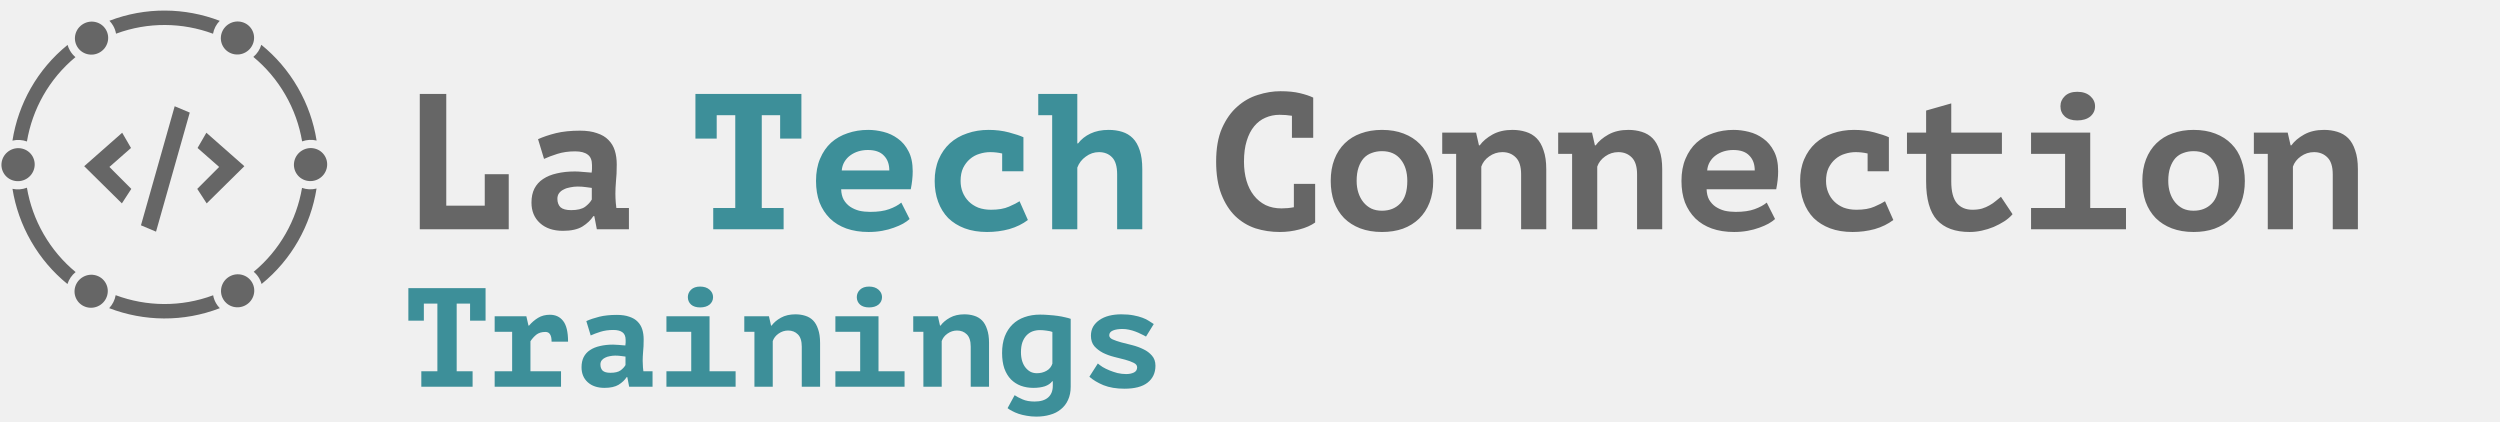
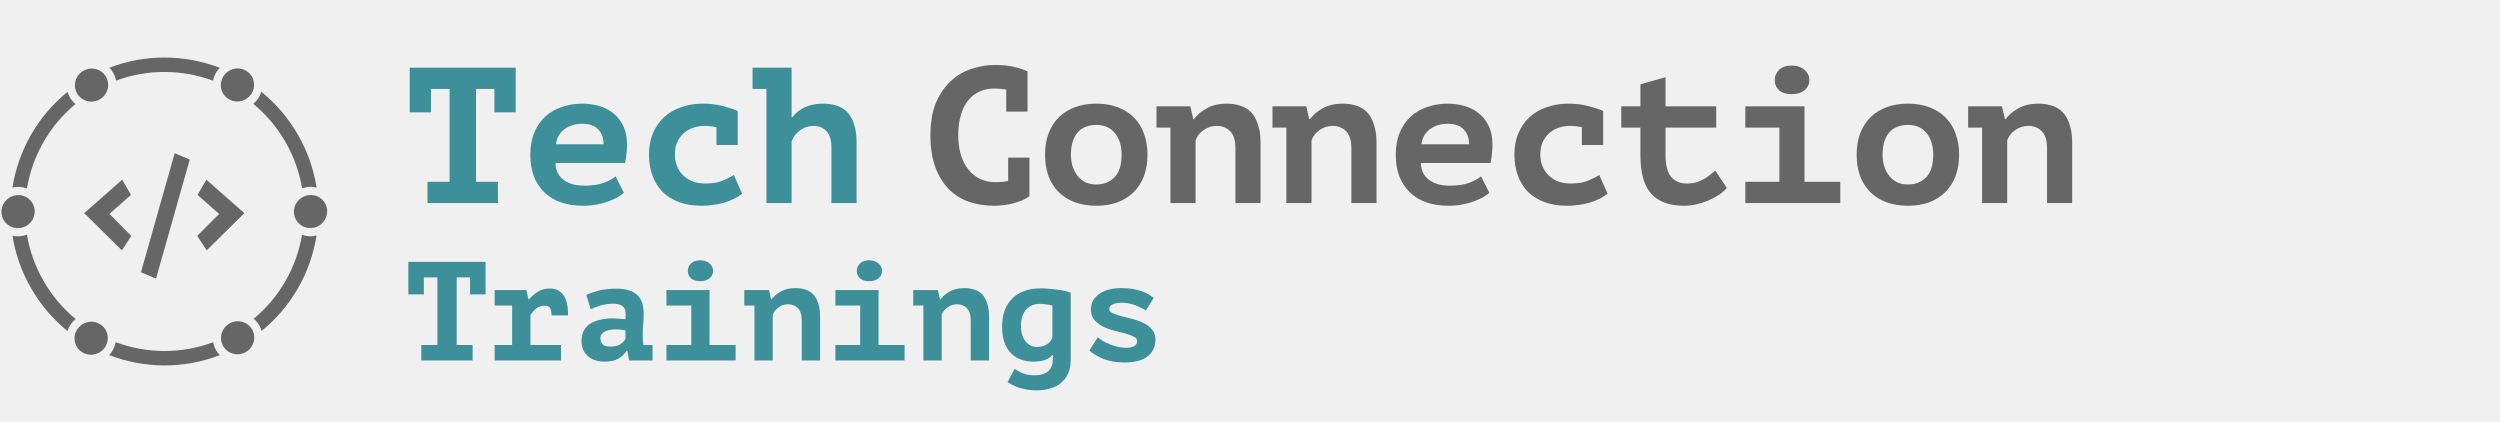
<svg xmlns="http://www.w3.org/2000/svg" width="1810" height="305" viewBox="0 0 1810 305" fill="none">
  <g clip-path="url(#clip0_7233_17993)">
-     <path fill-rule="evenodd" clip-rule="evenodd" d="M62.087 23.359C60.079 25.28 59.613 28.31 60.975 30.669C61.922 32.31 63.593 33.347 65.42 33.565C66.468 32.908 67.531 32.268 68.611 31.645C69.691 31.021 70.779 30.419 71.872 29.84C72.598 28.148 72.535 26.183 71.588 24.542C70.226 22.183 67.369 21.072 64.701 21.85C64.262 22.096 63.824 22.345 63.387 22.597C62.951 22.849 62.518 23.102 62.087 23.359ZM48.93 32.517C49.322 33.921 49.896 35.3 50.661 36.624C51.731 38.478 53.082 40.062 54.627 41.356C35.548 57.141 23.43 79.023 19.497 102.432C16.188 101.209 12.533 100.965 9.013 101.808C13.216 75.167 27.014 50.235 48.93 32.517ZM79.211 15.036C80.23 16.077 81.138 17.263 81.902 18.587C82.972 20.441 83.669 22.403 84.017 24.389C107.14 15.791 132.05 16.203 154.227 24.414C154.873 20.942 156.54 17.673 159.078 15.078C133.93 5.432 105.479 4.929 79.211 15.036ZM173.102 21.602C174.31 22.27 175.508 22.96 176.693 23.674C176.891 23.915 177.071 24.175 177.23 24.451C178.835 27.23 177.902 30.939 174.901 32.672C174.179 33.089 173.417 33.345 172.654 33.455C170.554 32.145 168.411 30.915 166.23 29.767C165.208 27.115 166.23 23.926 168.947 22.358C170.278 21.589 171.744 21.368 173.102 21.602ZM183.417 41.201C186.223 38.863 188.195 35.783 189.188 32.422C199.543 40.789 208.563 51.167 215.618 63.387C222.673 75.607 227.15 88.607 229.22 101.759C225.812 100.938 222.159 101.106 218.731 102.367C216.788 90.796 212.781 79.37 206.57 68.611C200.358 57.852 192.466 48.669 183.417 41.201ZM220.04 122.969C220.136 120.505 220.143 118.034 220.058 115.561C220.534 114.955 221.137 114.423 221.86 114.006C224.861 112.273 228.539 113.321 230.144 116.099C230.303 116.376 230.438 116.662 230.548 116.954C230.573 118.337 230.573 119.719 230.547 121.099C230.071 122.393 229.146 123.551 227.814 124.32C225.098 125.889 221.825 125.179 220.04 122.969ZM218.674 136.04C214.703 159.312 202.638 181.057 183.685 196.777C185.238 198.075 186.595 199.663 187.669 201.524C188.43 202.842 189.001 204.213 189.394 205.609C211.219 187.919 224.971 163.066 229.185 136.506C225.668 137.407 222.003 137.216 218.674 136.04ZM176.249 214.784C175.778 215.065 175.304 215.343 174.828 215.618C174.431 215.847 174.034 216.073 173.636 216.296C170.966 217.079 168.105 215.967 166.742 213.607C165.796 211.968 165.732 210.006 166.455 208.316C167.51 207.755 168.56 207.173 169.604 206.57C170.72 205.926 171.82 205.263 172.902 204.583C174.732 204.798 176.407 205.836 177.355 207.479C178.716 209.836 178.252 212.862 176.249 214.784ZM154.317 213.781C154.666 215.76 155.361 217.714 156.428 219.561C157.196 220.892 158.109 222.084 159.135 223.129C132.797 233.301 104.256 232.797 79.042 223.101C81.532 220.474 83.148 217.187 83.743 213.71C106.019 222.023 131.075 222.457 154.317 213.781ZM65.75 204.878C67.638 206.051 69.561 207.158 71.515 208.199C72.819 210.925 71.838 214.373 68.977 216.025C67.886 216.655 66.705 216.917 65.566 216.863C63.955 215.982 62.364 215.061 60.794 214.099C60.759 214.044 60.726 213.988 60.693 213.932C59.089 211.153 60.022 207.443 63.023 205.711C63.897 205.206 64.829 204.937 65.75 204.878ZM54.755 196.979C45.723 189.517 37.846 180.346 31.645 169.604C25.443 158.862 21.439 147.455 19.492 135.902C16.088 137.224 12.446 137.455 9.033 136.7C11.119 149.768 15.585 162.684 22.597 174.828C29.608 186.972 38.56 197.297 48.835 205.638C49.887 202.305 51.908 199.266 54.755 196.979ZM7.686 122.113C7.716 122.17 7.748 122.227 7.78 122.283C9.384 125.062 13.063 126.109 16.064 124.377C16.939 123.872 17.637 123.199 18.149 122.431C18.078 120.21 18.08 117.991 18.155 115.778C16.447 113.286 12.97 112.411 10.109 114.063C9.018 114.693 8.2 115.584 7.678 116.598C7.635 118.433 7.638 120.272 7.686 122.113Z" fill="#666666" />
-     <path d="M76.745 21.564C80.034 27.261 78.015 34.583 72.236 37.92C66.457 41.256 59.106 39.343 55.818 33.647C52.529 27.95 54.547 20.628 60.326 17.291C66.105 13.955 73.456 15.868 76.745 21.564Z" fill="#666666" />
-     <path d="M76.464 204.827C79.752 210.523 77.734 217.845 71.955 221.182C66.176 224.518 58.825 222.605 55.536 216.909C52.248 211.213 54.266 203.89 60.045 200.554C65.824 197.217 73.175 199.13 76.464 204.827Z" fill="#666666" />
-     <path d="M235.301 113.122C238.589 118.818 236.571 126.141 230.792 129.477C225.013 132.814 217.662 130.901 214.374 125.204C211.085 119.508 213.103 112.185 218.882 108.849C224.661 105.513 232.012 107.426 235.301 113.122Z" fill="#666666" />
-     <path d="M23.55 113.178C26.839 118.874 24.821 126.197 19.042 129.533C13.263 132.87 5.912 130.957 2.623 125.26C-0.665 119.564 1.353 112.242 7.132 108.905C12.911 105.569 20.262 107.482 23.55 113.178Z" fill="#666666" />
-     <path d="M182.512 204.501C185.801 210.198 183.783 217.52 178.004 220.857C172.225 224.193 164.874 222.28 161.585 216.584C158.296 210.887 160.315 203.565 166.094 200.228C171.873 196.892 179.224 198.805 182.512 204.501Z" fill="#666666" />
-     <path d="M182.388 21.474C185.676 27.17 183.658 34.492 177.879 37.829C172.1 41.165 164.749 39.252 161.46 33.556C158.172 27.86 160.19 20.537 165.969 17.201C171.748 13.864 179.099 15.777 182.388 21.474Z" fill="#666666" />
-     <path d="M88.242 147.256L60.956 120.329L88.462 96.096L94.843 107.136L79.22 120.868L95.063 136.755L88.242 147.256Z" fill="#666666" />
-     <path d="M149.634 147.256L142.813 136.755L158.656 120.868L143.033 107.136L149.414 96.096L176.92 120.329L149.634 147.256Z" fill="#666666" />
-     <path d="M137.383 81.517L126.471 76.923L102.052 163.126L112.965 167.72L137.383 81.517Z" fill="#666666" />
+     <path fill-rule="evenodd" clip-rule="evenodd" d="M62.087 57.359C60.079 59.281 59.613 62.31 60.975 64.669C61.922 66.31 63.593 67.347 65.42 67.564C66.468 66.908 67.531 66.268 68.611 65.645C69.691 65.021 70.779 64.419 71.872 63.84C72.598 62.148 72.535 60.183 71.588 58.542C70.226 56.183 67.369 55.072 64.701 55.85C64.262 56.096 63.824 56.345 63.387 56.597C62.951 56.849 62.518 57.102 62.087 57.359ZM48.93 66.517C49.322 67.921 49.896 69.3 50.661 70.624C51.731 72.478 53.082 74.062 54.627 75.356C35.548 91.141 23.43 113.023 19.497 136.432C16.188 135.209 12.533 134.965 9.013 135.808C13.216 109.167 27.014 84.235 48.93 66.517ZM79.211 49.035C80.23 50.077 81.138 51.263 81.902 52.587C82.972 54.441 83.669 56.403 84.017 58.389C107.14 49.791 132.05 50.203 154.227 58.414C154.873 54.943 156.54 51.673 159.078 49.078C133.93 39.432 105.479 38.929 79.211 49.035ZM173.102 55.602C174.31 56.27 175.508 56.961 176.693 57.674C176.891 57.915 177.071 58.175 177.23 58.451C178.835 61.23 177.902 64.939 174.901 66.672C174.179 67.089 173.417 67.345 172.654 67.455C170.554 66.145 168.411 64.915 166.23 63.767C165.208 61.115 166.23 57.926 168.947 56.358C170.278 55.589 171.744 55.368 173.102 55.602ZM183.417 75.201C186.223 72.863 188.195 69.783 189.188 66.422C199.543 74.789 208.563 85.168 215.618 97.387C222.673 109.607 227.15 122.607 229.22 135.759C225.812 134.938 222.159 135.106 218.731 136.367C216.788 124.796 212.781 113.37 206.57 102.611C200.358 91.852 192.466 82.669 183.417 75.201ZM220.04 156.969C220.136 154.505 220.143 152.034 220.058 149.561C220.534 148.955 221.137 148.423 221.86 148.006C224.861 146.273 228.539 147.321 230.144 150.099C230.303 150.376 230.438 150.662 230.548 150.954C230.573 152.337 230.573 153.719 230.547 155.099C230.071 156.393 229.146 157.551 227.814 158.32C225.098 159.889 221.825 159.179 220.04 156.969ZM218.674 170.04C214.703 193.312 202.638 215.057 183.685 230.777C185.238 232.075 186.595 233.663 187.669 235.524C188.43 236.842 189.001 238.213 189.394 239.609C211.219 221.919 224.971 197.066 229.185 170.506C225.668 171.407 222.003 171.216 218.674 170.04ZM176.249 248.784C175.778 249.065 175.304 249.343 174.828 249.618C174.431 249.847 174.034 250.073 173.636 250.296C170.966 251.079 168.105 249.967 166.742 247.607C165.796 245.968 165.732 244.006 166.455 242.316C167.51 241.755 168.56 241.173 169.604 240.57C170.72 239.926 171.82 239.263 172.902 238.583C174.732 238.798 176.407 239.836 177.355 241.479C178.716 243.836 178.252 246.862 176.249 248.784ZM154.317 247.781C154.666 249.76 155.361 251.714 156.428 253.561C157.196 254.892 158.109 256.084 159.135 257.129C132.797 267.301 104.256 266.797 79.042 257.101C81.532 254.474 83.148 251.187 83.743 247.71C106.019 256.023 131.075 256.457 154.317 247.781ZM65.75 238.878C67.638 240.051 69.561 241.158 71.515 242.199C72.819 244.925 71.838 248.373 68.977 250.025C67.886 250.655 66.705 250.917 65.566 250.863C63.955 249.982 62.364 249.061 60.794 248.099C60.759 248.044 60.726 247.988 60.693 247.932C59.089 245.153 60.022 241.443 63.023 239.711C63.897 239.206 64.829 238.937 65.75 238.878ZM54.755 230.979C45.723 223.517 37.846 214.346 31.645 203.604C25.443 192.862 21.439 181.455 19.492 169.902C16.088 171.224 12.446 171.455 9.033 170.7C11.119 183.768 15.585 196.684 22.597 208.828C29.608 220.972 38.56 231.297 48.835 239.638C49.887 236.305 51.908 233.266 54.755 230.979ZM7.686 156.113C7.716 156.17 7.748 156.227 7.78 156.283C9.384 159.062 13.063 160.109 16.064 158.377C16.939 157.872 17.637 157.199 18.149 156.431C18.078 154.21 18.08 151.991 18.155 149.778C16.447 147.286 12.97 146.411 10.109 148.063C9.018 148.693 8.2 149.584 7.678 150.598C7.635 152.433 7.638 154.272 7.686 156.113Z" fill="#666666" />
+     <path d="M76.745 55.564C80.034 61.261 78.015 68.583 72.236 71.92C66.457 75.256 59.106 73.343 55.818 67.647C52.529 61.95 54.547 54.628 60.326 51.291C66.105 47.955 73.456 49.868 76.745 55.564Z" fill="#666666" />
+     <path d="M76.464 238.827C79.752 244.523 77.734 251.845 71.955 255.182C66.176 258.518 58.825 256.605 55.536 250.909C52.248 245.213 54.266 237.89 60.045 234.554C65.824 231.217 73.175 233.13 76.464 238.827Z" fill="#666666" />
+     <path d="M235.301 147.122C238.589 152.818 236.571 160.141 230.792 163.477C225.013 166.814 217.662 164.901 214.374 159.204C211.085 153.508 213.103 146.185 218.882 142.849C224.661 139.513 232.012 141.426 235.301 147.122Z" fill="#666666" />
+     <path d="M23.55 147.178C26.839 152.874 24.821 160.197 19.042 163.533C13.263 166.87 5.912 164.957 2.623 159.26C-0.665 153.564 1.353 146.242 7.132 142.905C12.911 139.569 20.262 141.482 23.55 147.178Z" fill="#666666" />
+     <path d="M182.512 238.501C185.801 244.198 183.783 251.52 178.004 254.857C172.225 258.193 164.874 256.28 161.585 250.584C158.296 244.887 160.315 237.565 166.094 234.228C171.873 230.892 179.224 232.805 182.512 238.501Z" fill="#666666" />
+     <path d="M182.388 55.474C185.676 61.17 183.658 68.492 177.879 71.829C172.1 75.165 164.749 73.252 161.46 67.556C158.172 61.859 160.19 54.537 165.969 51.2C171.748 47.864 179.099 49.777 182.388 55.474Z" fill="#666666" />
+     <path d="M88.242 181.256L60.956 154.329L88.462 130.096L94.843 141.136L79.22 154.868L95.063 170.755L88.242 181.256Z" fill="#666666" />
+     <path d="M149.634 181.256L142.813 170.755L158.656 154.868L143.033 141.136L149.414 130.096L176.92 154.329L149.634 181.256Z" fill="#666666" />
+     <path d="M137.383 115.517L126.471 110.923L102.052 197.126L112.965 201.72L137.383 115.517Z" fill="#666666" />
  </g>
-   <path d="M350.96 126.1H368.32V166H303.92V68H323.1V148.92H350.96V126.1ZM389.545 100.76C393.279 99.08 397.572 97.633 402.425 96.42C407.372 95.207 413.205 94.6 419.925 94.6C424.779 94.6 428.885 95.207 432.245 96.42C435.699 97.54 438.452 99.173 440.505 101.32C442.652 103.467 444.192 106.033 445.125 109.02C446.059 112.007 446.525 115.367 446.525 119.1C446.525 123.86 446.339 127.92 445.965 131.28C445.685 134.64 445.545 137.627 445.545 140.24C445.545 142.2 445.639 144.393 445.825 146.82C446.012 148.127 446.152 149.387 446.245 150.6H455.345V166H432.105L430.285 156.48H429.585C427.719 159.373 425.059 161.893 421.605 164.04C418.152 166.093 413.485 167.12 407.605 167.12C400.605 167.12 395.052 165.253 390.945 161.52C386.839 157.787 384.785 152.84 384.785 146.68C384.785 142.76 385.485 139.4 386.885 136.6C388.379 133.707 390.479 131.373 393.185 129.6C395.985 127.733 399.299 126.38 403.125 125.54C407.045 124.607 411.385 124.14 416.145 124.14C417.825 124.14 419.599 124.233 421.465 124.42C423.332 124.607 425.619 124.793 428.325 124.98C428.512 124.047 428.605 123.113 428.605 122.18V119.52C428.605 115.973 427.579 113.453 425.525 111.96C423.472 110.373 420.439 109.58 416.425 109.58C411.665 109.58 407.372 110.187 403.545 111.4C399.719 112.613 396.499 113.827 393.885 115.04L389.545 100.76ZM413.485 152.14C417.965 152.14 421.325 151.347 423.565 149.76C425.805 148.08 427.439 146.307 428.465 144.44V136.04C427.532 135.853 426.132 135.667 424.265 135.48C422.399 135.2 420.392 135.06 418.245 135.06C416.472 135.06 414.699 135.247 412.925 135.62C411.152 135.9 409.565 136.413 408.165 137.16C406.765 137.813 405.645 138.7 404.805 139.82C403.965 140.94 403.545 142.293 403.545 143.88C403.545 146.493 404.292 148.547 405.785 150.04C407.372 151.44 409.939 152.14 413.485 152.14ZM936.762 133.1H952.162V161.1C949.175 163.247 945.348 164.927 940.682 166.14C936.108 167.353 931.395 167.96 926.542 167.96C920.382 167.96 914.502 167.073 908.902 165.3C903.395 163.433 898.542 160.493 894.342 156.48C890.142 152.373 886.782 147.1 884.262 140.66C881.742 134.127 880.482 126.24 880.482 117C880.482 107.387 881.882 99.36 884.682 92.92C887.575 86.387 891.262 81.16 895.742 77.24C900.222 73.227 905.215 70.38 910.722 68.7C916.228 66.927 921.642 66.04 926.962 66.04C932.562 66.04 937.275 66.507 941.102 67.44C945.022 68.373 948.242 69.447 950.762 70.66V99.78H935.362V83.82C932.468 83.353 929.482 83.12 926.402 83.12C922.762 83.12 919.355 83.82 916.182 85.22C913.102 86.527 910.395 88.58 908.062 91.38C905.728 94.18 903.908 97.727 902.602 102.02C901.295 106.22 900.642 111.213 900.642 117C900.642 122.04 901.248 126.66 902.462 130.86C903.675 134.967 905.448 138.513 907.782 141.5C910.115 144.487 912.962 146.82 916.322 148.5C919.682 150.087 923.508 150.88 927.802 150.88C930.882 150.88 933.868 150.6 936.762 150.04V133.1ZM963.447 131C963.447 125.12 964.334 119.893 966.107 115.32C967.88 110.747 970.4 106.873 973.667 103.7C976.934 100.527 980.807 98.147 985.287 96.56C989.86 94.88 994.947 94.04 1000.55 94.04C1006.43 94.04 1011.65 94.927 1016.23 96.7C1020.89 98.473 1024.81 100.993 1027.99 104.26C1031.16 107.433 1033.54 111.307 1035.13 115.88C1036.81 120.453 1037.65 125.493 1037.65 131C1037.65 136.88 1036.76 142.107 1034.99 146.68C1033.21 151.253 1030.69 155.127 1027.43 158.3C1024.16 161.473 1020.24 163.9 1015.67 165.58C1011.19 167.167 1006.15 167.96 1000.55 167.96C994.667 167.96 989.394 167.073 984.727 165.3C980.154 163.527 976.28 161.053 973.107 157.88C969.934 154.613 967.507 150.693 965.827 146.12C964.24 141.547 963.447 136.507 963.447 131ZM982.207 131C982.207 134.08 982.627 136.927 983.467 139.54C984.307 142.153 985.52 144.44 987.107 146.4C988.694 148.36 990.607 149.9 992.847 151.02C995.087 152.047 997.654 152.56 1000.55 152.56C1005.96 152.56 1010.35 150.833 1013.71 147.38C1017.16 143.927 1018.89 138.467 1018.89 131C1018.89 124.56 1017.3 119.38 1014.13 115.46C1010.95 111.447 1006.43 109.44 1000.55 109.44C997.934 109.44 995.507 109.86 993.267 110.7C991.027 111.447 989.067 112.707 987.387 114.48C985.8 116.253 984.54 118.493 983.607 121.2C982.674 123.907 982.207 127.173 982.207 131ZM1044.17 96H1068.67L1070.77 105.24H1071.33C1073.48 102.253 1076.56 99.64 1080.57 97.4C1084.59 95.16 1089.39 94.04 1094.99 94.04C1098.45 94.04 1101.67 94.507 1104.65 95.44C1107.73 96.373 1110.35 97.913 1112.49 100.06C1114.64 102.207 1116.32 105.147 1117.53 108.88C1118.84 112.52 1119.49 117.047 1119.49 122.46V166H1101.29V126.24C1101.29 120.547 1099.99 116.44 1097.37 113.92C1094.85 111.4 1091.63 110.14 1087.71 110.14C1084.26 110.14 1081.09 111.167 1078.19 113.22C1075.39 115.18 1073.48 117.653 1072.45 120.64V166H1054.25V111.4H1044.17V96ZM1128.12 96H1152.62L1154.72 105.24H1155.28C1157.42 102.253 1160.5 99.64 1164.52 97.4C1168.53 95.16 1173.34 94.04 1178.94 94.04C1182.39 94.04 1185.61 94.507 1188.6 95.44C1191.68 96.373 1194.29 97.913 1196.44 100.06C1198.58 102.207 1200.26 105.147 1201.48 108.88C1202.78 112.52 1203.44 117.047 1203.44 122.46V166H1185.24V126.24C1185.24 120.547 1183.93 116.44 1181.32 113.92C1178.8 111.4 1175.58 110.14 1171.66 110.14C1168.2 110.14 1165.03 111.167 1162.14 113.22C1159.34 115.18 1157.42 117.653 1156.4 120.64V166H1138.2V111.4H1128.12V96ZM1285.14 158.58C1283.93 159.7 1282.34 160.82 1280.38 161.94C1278.52 162.967 1276.28 163.947 1273.66 164.88C1271.14 165.813 1268.34 166.56 1265.26 167.12C1262.18 167.68 1258.92 167.96 1255.46 167.96C1249.49 167.96 1244.12 167.12 1239.36 165.44C1234.7 163.76 1230.73 161.333 1227.46 158.16C1224.2 154.893 1221.68 151.02 1219.9 146.54C1218.22 141.967 1217.38 136.787 1217.38 131C1217.38 124.84 1218.36 119.473 1220.32 114.9C1222.28 110.233 1224.94 106.36 1228.3 103.28C1231.76 100.2 1235.77 97.913 1240.34 96.42C1244.92 94.833 1249.86 94.04 1255.18 94.04C1258.73 94.04 1262.37 94.507 1266.1 95.44C1269.93 96.373 1273.43 98.007 1276.6 100.34C1279.78 102.58 1282.34 105.613 1284.3 109.44C1286.36 113.267 1287.38 118.12 1287.38 124C1287.38 128.013 1286.92 132.353 1285.98 137.02H1235.58C1235.68 140.007 1236.28 142.527 1237.4 144.58C1238.62 146.633 1240.16 148.313 1242.02 149.62C1243.98 150.927 1246.18 151.907 1248.6 152.56C1251.12 153.12 1253.78 153.4 1256.58 153.4C1262.18 153.4 1266.76 152.747 1270.3 151.44C1273.94 150.133 1276.88 148.547 1279.12 146.68L1285.14 158.58ZM1254.9 108.6C1252.48 108.6 1250.19 108.927 1248.04 109.58C1245.9 110.233 1243.94 111.213 1242.16 112.52C1240.48 113.733 1239.08 115.273 1237.96 117.14C1236.84 119.007 1236.19 121.107 1236 123.44H1270.44C1270.44 118.867 1269.14 115.273 1266.52 112.66C1264 109.953 1260.13 108.6 1254.9 108.6ZM1370.77 159.28C1366.94 162.173 1362.46 164.367 1357.33 165.86C1352.19 167.26 1346.83 167.96 1341.23 167.96C1335.16 167.96 1329.75 167.073 1324.99 165.3C1320.32 163.527 1316.35 161.053 1313.09 157.88C1309.91 154.613 1307.49 150.693 1305.81 146.12C1304.13 141.547 1303.29 136.507 1303.29 131C1303.29 125.12 1304.27 119.893 1306.23 115.32C1308.19 110.747 1310.89 106.873 1314.35 103.7C1317.89 100.527 1322.05 98.147 1326.81 96.56C1331.57 94.88 1336.75 94.04 1342.35 94.04C1347.57 94.04 1352.47 94.647 1357.05 95.86C1361.62 97.073 1365.12 98.24 1367.55 99.36V124H1352.15V111.12C1349.25 110.467 1346.36 110.14 1343.47 110.14C1340.85 110.14 1338.24 110.56 1335.63 111.4C1333.11 112.147 1330.82 113.407 1328.77 115.18C1326.81 116.86 1325.17 119.007 1323.87 121.62C1322.65 124.233 1322.05 127.36 1322.05 131C1322.05 133.987 1322.56 136.74 1323.59 139.26C1324.61 141.78 1326.06 143.973 1327.93 145.84C1329.79 147.707 1332.08 149.2 1334.79 150.32C1337.59 151.347 1340.67 151.86 1344.03 151.86C1349.35 151.86 1353.69 151.113 1357.05 149.62C1360.5 148.127 1363.07 146.82 1364.75 145.7L1370.77 159.28ZM1394.51 111.4H1380.65V96H1394.51V80.04L1412.71 74.86V96H1449.39V111.4H1412.71V131.42C1412.71 138.607 1414.07 143.833 1416.77 147.1C1419.48 150.273 1423.26 151.86 1428.11 151.86C1430.63 151.86 1432.92 151.58 1434.97 151.02C1437.03 150.367 1438.85 149.573 1440.43 148.64C1442.11 147.707 1443.61 146.68 1444.91 145.56C1446.31 144.44 1447.57 143.413 1448.69 142.48L1457.09 155.08C1455.51 156.947 1453.5 158.673 1451.07 160.26C1448.74 161.753 1446.17 163.107 1443.37 164.32C1440.67 165.44 1437.82 166.327 1434.83 166.98C1431.85 167.633 1428.91 167.96 1426.01 167.96C1415.56 167.96 1407.67 165.067 1402.35 159.28C1397.13 153.4 1394.51 144.113 1394.51 131.42V111.4ZM1470.48 150.6H1495.12V111.4H1470.48V96H1513.32V150.6H1539.22V166H1470.48V150.6ZM1491.76 76.96C1491.76 74.067 1492.83 71.593 1494.98 69.54C1497.13 67.487 1500.11 66.46 1503.94 66.46C1507.86 66.46 1510.99 67.487 1513.32 69.54C1515.65 71.593 1516.82 74.067 1516.82 76.96C1516.82 79.947 1515.65 82.42 1513.32 84.38C1510.99 86.247 1507.86 87.18 1503.94 87.18C1500.11 87.18 1497.13 86.247 1494.98 84.38C1492.83 82.42 1491.76 79.947 1491.76 76.96ZM1551.06 131C1551.06 125.12 1551.95 119.893 1553.72 115.32C1555.5 110.747 1558.02 106.873 1561.28 103.7C1564.55 100.527 1568.42 98.147 1572.9 96.56C1577.48 94.88 1582.56 94.04 1588.16 94.04C1594.04 94.04 1599.27 94.927 1603.84 96.7C1608.51 98.473 1612.43 100.993 1615.6 104.26C1618.78 107.433 1621.16 111.307 1622.74 115.88C1624.42 120.453 1625.26 125.493 1625.26 131C1625.26 136.88 1624.38 142.107 1622.6 146.68C1620.83 151.253 1618.31 155.127 1615.04 158.3C1611.78 161.473 1607.86 163.9 1603.28 165.58C1598.8 167.167 1593.76 167.96 1588.16 167.96C1582.28 167.96 1577.01 167.073 1572.34 165.3C1567.77 163.527 1563.9 161.053 1560.72 157.88C1557.55 154.613 1555.12 150.693 1553.44 146.12C1551.86 141.547 1551.06 136.507 1551.06 131ZM1569.82 131C1569.82 134.08 1570.24 136.927 1571.08 139.54C1571.92 142.153 1573.14 144.44 1574.72 146.4C1576.31 148.36 1578.22 149.9 1580.46 151.02C1582.7 152.047 1585.27 152.56 1588.16 152.56C1593.58 152.56 1597.96 150.833 1601.32 147.38C1604.78 143.927 1606.5 138.467 1606.5 131C1606.5 124.56 1604.92 119.38 1601.74 115.46C1598.57 111.447 1594.04 109.44 1588.16 109.44C1585.55 109.44 1583.12 109.86 1580.88 110.7C1578.64 111.447 1576.68 112.707 1575 114.48C1573.42 116.253 1572.16 118.493 1571.22 121.2C1570.29 123.907 1569.82 127.173 1569.82 131ZM1631.79 96H1656.29L1658.39 105.24H1658.95C1661.1 102.253 1664.18 99.64 1668.19 97.4C1672.2 95.16 1677.01 94.04 1682.61 94.04C1686.06 94.04 1689.28 94.507 1692.27 95.44C1695.35 96.373 1697.96 97.913 1700.11 100.06C1702.26 102.207 1703.94 105.147 1705.15 108.88C1706.46 112.52 1707.11 117.047 1707.11 122.46V166H1688.91V126.24C1688.91 120.547 1687.6 116.44 1684.99 113.92C1682.47 111.4 1679.25 110.14 1675.33 110.14C1671.88 110.14 1668.7 111.167 1665.81 113.22C1663.01 115.18 1661.1 117.653 1660.07 120.64V166H1641.87V111.4H1631.79V96Z" fill="#666666" />
-   <path d="M516.375 150.6H532.335V83.4H518.895V100.34H503.495V68H580.215V100.34H564.815V83.4H551.515V150.6H567.335V166H516.375V150.6ZM658.561 158.58C657.347 159.7 655.761 160.82 653.801 161.94C651.934 162.967 649.694 163.947 647.081 164.88C644.561 165.813 641.761 166.56 638.681 167.12C635.601 167.68 632.334 167.96 628.881 167.96C622.907 167.96 617.541 167.12 612.781 165.44C608.114 163.76 604.147 161.333 600.881 158.16C597.614 154.893 595.094 151.02 593.321 146.54C591.641 141.967 590.801 136.787 590.801 131C590.801 124.84 591.781 119.473 593.741 114.9C595.701 110.233 598.361 106.36 601.721 103.28C605.174 100.2 609.187 97.913 613.761 96.42C618.334 94.833 623.281 94.04 628.601 94.04C632.147 94.04 635.787 94.507 639.521 95.44C643.347 96.373 646.847 98.007 650.021 100.34C653.194 102.58 655.761 105.613 657.721 109.44C659.774 113.267 660.801 118.12 660.801 124C660.801 128.013 660.334 132.353 659.401 137.02H609.001C609.094 140.007 609.701 142.527 610.821 144.58C612.034 146.633 613.574 148.313 615.441 149.62C617.401 150.927 619.594 151.907 622.021 152.56C624.541 153.12 627.201 153.4 630.001 153.4C635.601 153.4 640.174 152.747 643.721 151.44C647.361 150.133 650.301 148.547 652.541 146.68L658.561 158.58ZM628.321 108.6C625.894 108.6 623.607 108.927 621.461 109.58C619.314 110.233 617.354 111.213 615.581 112.52C613.901 113.733 612.501 115.273 611.381 117.14C610.261 119.007 609.607 121.107 609.421 123.44H643.861C643.861 118.867 642.554 115.273 639.941 112.66C637.421 109.953 633.547 108.6 628.321 108.6ZM744.186 159.28C740.359 162.173 735.879 164.367 730.746 165.86C725.613 167.26 720.246 167.96 714.646 167.96C708.579 167.96 703.166 167.073 698.406 165.3C693.739 163.527 689.773 161.053 686.506 157.88C683.333 154.613 680.906 150.693 679.226 146.12C677.546 141.547 676.706 136.507 676.706 131C676.706 125.12 677.686 119.893 679.646 115.32C681.606 110.747 684.313 106.873 687.766 103.7C691.313 100.527 695.466 98.147 700.226 96.56C704.986 94.88 710.166 94.04 715.766 94.04C720.993 94.04 725.893 94.647 730.466 95.86C735.039 97.073 738.539 98.24 740.966 99.36V124H725.566V111.12C722.673 110.467 719.779 110.14 716.886 110.14C714.273 110.14 711.659 110.56 709.046 111.4C706.526 112.147 704.239 113.407 702.186 115.18C700.226 116.86 698.593 119.007 697.286 121.62C696.073 124.233 695.466 127.36 695.466 131C695.466 133.987 695.979 136.74 697.006 139.26C698.033 141.78 699.479 143.973 701.346 145.84C703.213 147.707 705.499 149.2 708.206 150.32C711.006 151.347 714.086 151.86 717.446 151.86C722.766 151.86 727.106 151.113 730.466 149.62C733.919 148.127 736.486 146.82 738.166 145.7L744.186 159.28ZM751.691 68H779.971V103.84H780.531C782.771 100.853 785.758 98.473 789.491 96.7C793.225 94.927 797.611 94.04 802.651 94.04C806.198 94.04 809.465 94.507 812.451 95.44C815.438 96.373 818.005 97.913 820.151 100.06C822.298 102.207 823.978 105.147 825.191 108.88C826.405 112.52 827.011 117.047 827.011 122.46V166H808.811V126.24C808.811 120.547 807.598 116.44 805.171 113.92C802.745 111.4 799.571 110.14 795.651 110.14C792.198 110.14 789.025 111.213 786.131 113.36C783.238 115.413 781.185 118.073 779.971 121.34V166H761.771V83.4H751.691V68ZM305.036 268.78H316.664V219.82H306.872V232.162H295.652V208.6H351.548V232.162H340.328V219.82H330.638V268.78H342.164V280H305.036V268.78ZM358.138 268.78H370.786V240.22H358.138V229H381.088L382.618 235.732H383.026C384.93 233.488 387.106 231.618 389.554 230.122C392.002 228.626 394.858 227.878 398.122 227.878C402.202 227.878 405.398 229.374 407.71 232.366C410.09 235.358 411.28 240.356 411.28 247.36H399.346C399.346 244.912 398.972 243.144 398.224 242.056C397.544 240.9 396.422 240.322 394.858 240.322C392.138 240.322 389.928 241.002 388.228 242.362C386.596 243.722 385.202 245.286 384.046 247.054V268.78H406.18V280H358.138V268.78ZM424.5 232.468C427.22 231.244 430.348 230.19 433.884 229.306C437.488 228.422 441.738 227.98 446.634 227.98C450.17 227.98 453.162 228.422 455.61 229.306C458.126 230.122 460.132 231.312 461.628 232.876C463.192 234.44 464.314 236.31 464.994 238.486C465.674 240.662 466.014 243.11 466.014 245.83C466.014 249.298 465.878 252.256 465.606 254.704C465.402 257.152 465.3 259.328 465.3 261.232C465.3 262.66 465.368 264.258 465.504 266.026C465.64 266.978 465.742 267.896 465.81 268.78H472.44V280H455.508L454.182 273.064H453.672C452.312 275.172 450.374 277.008 447.858 278.572C445.342 280.068 441.942 280.816 437.658 280.816C432.558 280.816 428.512 279.456 425.52 276.736C422.528 274.016 421.032 270.412 421.032 265.924C421.032 263.068 421.542 260.62 422.562 258.58C423.65 256.472 425.18 254.772 427.152 253.48C429.192 252.12 431.606 251.134 434.394 250.522C437.25 249.842 440.412 249.502 443.88 249.502C445.104 249.502 446.396 249.57 447.756 249.706C449.116 249.842 450.782 249.978 452.754 250.114C452.89 249.434 452.958 248.754 452.958 248.074V246.136C452.958 243.552 452.21 241.716 450.714 240.628C449.218 239.472 447.008 238.894 444.084 238.894C440.616 238.894 437.488 239.336 434.7 240.22C431.912 241.104 429.566 241.988 427.662 242.872L424.5 232.468ZM441.942 269.902C445.206 269.902 447.654 269.324 449.286 268.168C450.918 266.944 452.108 265.652 452.856 264.292V258.172C452.176 258.036 451.156 257.9 449.796 257.764C448.436 257.56 446.974 257.458 445.41 257.458C444.118 257.458 442.826 257.594 441.534 257.866C440.242 258.07 439.086 258.444 438.066 258.988C437.046 259.464 436.23 260.11 435.618 260.926C435.006 261.742 434.7 262.728 434.7 263.884C434.7 265.788 435.244 267.284 436.332 268.372C437.488 269.392 439.358 269.902 441.942 269.902ZM482.498 268.78H500.45V240.22H482.498V229H513.71V268.78H532.58V280H482.498V268.78ZM498.002 215.128C498.002 213.02 498.784 211.218 500.348 209.722C501.912 208.226 504.088 207.478 506.876 207.478C509.732 207.478 512.01 208.226 513.71 209.722C515.41 211.218 516.26 213.02 516.26 215.128C516.26 217.304 515.41 219.106 513.71 220.534C512.01 221.894 509.732 222.574 506.876 222.574C504.088 222.574 501.912 221.894 500.348 220.534C498.784 219.106 498.002 217.304 498.002 215.128ZM538.865 229H556.715L558.245 235.732H558.653C560.217 233.556 562.461 231.652 565.385 230.02C568.309 228.388 571.811 227.572 575.891 227.572C578.407 227.572 580.753 227.912 582.929 228.592C585.173 229.272 587.077 230.394 588.641 231.958C590.205 233.522 591.429 235.664 592.313 238.384C593.265 241.036 593.741 244.334 593.741 248.278V280H580.481V251.032C580.481 246.884 579.529 243.892 577.625 242.056C575.789 240.22 573.443 239.302 570.587 239.302C568.071 239.302 565.759 240.05 563.651 241.546C561.611 242.974 560.217 244.776 559.469 246.952V280H546.209V240.22H538.865V229ZM604.819 268.78H622.771V240.22H604.819V229H636.031V268.78H654.901V280H604.819V268.78ZM620.323 215.128C620.323 213.02 621.105 211.218 622.669 209.722C624.233 208.226 626.409 207.478 629.197 207.478C632.053 207.478 634.331 208.226 636.031 209.722C637.731 211.218 638.581 213.02 638.581 215.128C638.581 217.304 637.731 219.106 636.031 220.534C634.331 221.894 632.053 222.574 629.197 222.574C626.409 222.574 624.233 221.894 622.669 220.534C621.105 219.106 620.323 217.304 620.323 215.128ZM661.185 229H679.035L680.565 235.732H680.973C682.537 233.556 684.781 231.652 687.705 230.02C690.629 228.388 694.131 227.572 698.211 227.572C700.727 227.572 703.073 227.912 705.249 228.592C707.493 229.272 709.397 230.394 710.961 231.958C712.525 233.522 713.749 235.664 714.633 238.384C715.585 241.036 716.061 244.334 716.061 248.278V280H702.801V251.032C702.801 246.884 701.849 243.892 699.945 242.056C698.109 240.22 695.763 239.302 692.907 239.302C690.391 239.302 688.079 240.05 685.971 241.546C683.931 242.974 682.537 244.776 681.789 246.952V280H668.529V240.22H661.185V229ZM775.181 280C775.181 283.672 774.535 286.868 773.243 289.588C772.019 292.308 770.285 294.552 768.041 296.32C765.865 298.156 763.247 299.482 760.187 300.298C757.195 301.182 753.897 301.624 750.293 301.624C747.845 301.624 745.533 301.42 743.357 301.012C741.249 300.672 739.277 300.196 737.441 299.584C735.673 298.972 734.109 298.292 732.749 297.544C731.389 296.864 730.301 296.184 729.485 295.504L734.585 286.12C736.217 287.208 738.155 288.228 740.399 289.18C742.711 290.2 745.601 290.71 749.069 290.71C753.353 290.71 756.617 289.724 758.861 287.752C761.105 285.78 762.227 282.958 762.227 279.286V276.022H761.819C760.595 277.654 758.793 278.878 756.413 279.694C754.033 280.442 751.279 280.816 748.151 280.816C744.887 280.816 741.861 280.306 739.073 279.286C736.353 278.266 733.973 276.736 731.933 274.696C729.893 272.588 728.295 269.936 727.139 266.74C726.051 263.544 725.507 259.804 725.507 255.52C725.507 251.032 726.153 247.054 727.445 243.586C728.805 240.118 730.675 237.228 733.055 234.916C735.503 232.536 738.393 230.768 741.725 229.612C745.125 228.388 748.899 227.776 753.047 227.776C755.223 227.776 757.399 227.878 759.575 228.082C761.751 228.218 763.791 228.422 765.695 228.694C767.667 228.966 769.469 229.306 771.101 229.714C772.733 230.054 774.093 230.428 775.181 230.836V280ZM750.701 270.208C753.285 270.208 755.597 269.63 757.637 268.474C759.745 267.318 761.173 265.584 761.921 263.272V240.322C760.969 239.914 759.609 239.608 757.841 239.404C756.141 239.132 754.509 238.996 752.945 238.996C751.041 238.996 749.239 239.302 747.539 239.914C745.907 240.526 744.445 241.512 743.153 242.872C741.929 244.164 740.943 245.83 740.195 247.87C739.515 249.842 739.175 252.222 739.175 255.01C739.175 257.458 739.481 259.634 740.093 261.538C740.705 263.442 741.555 265.04 742.643 266.332C743.731 267.624 744.955 268.61 746.315 269.29C747.675 269.902 749.137 270.208 750.701 270.208ZM823.285 265.924C823.285 264.564 822.435 263.476 820.735 262.66C819.103 261.844 817.063 261.096 814.615 260.416C812.167 259.736 809.481 259.056 806.557 258.376C803.633 257.628 800.947 256.642 798.499 255.418C796.051 254.126 793.977 252.528 792.277 250.624C790.645 248.652 789.829 246.136 789.829 243.076C789.829 240.56 790.373 238.35 791.461 236.446C792.617 234.542 794.147 232.944 796.051 231.652C798.023 230.292 800.335 229.272 802.987 228.592C805.707 227.912 808.631 227.572 811.759 227.572C815.091 227.572 818.015 227.81 820.531 228.286C823.047 228.762 825.223 229.34 827.059 230.02C828.963 230.7 830.561 231.482 831.853 232.366C833.213 233.182 834.369 233.93 835.321 234.61L829.711 243.688C828.691 243.076 827.501 242.464 826.141 241.852C824.849 241.172 823.455 240.56 821.959 240.016C820.531 239.472 819.001 239.03 817.369 238.69C815.805 238.35 814.241 238.18 812.677 238.18C809.821 238.18 807.509 238.554 805.741 239.302C803.973 240.05 803.089 241.206 803.089 242.77C803.089 243.994 803.905 244.98 805.537 245.728C807.237 246.476 809.311 247.19 811.759 247.87C814.207 248.482 816.893 249.162 819.817 249.91C822.741 250.658 825.427 251.644 827.875 252.868C830.323 254.024 832.363 255.554 833.995 257.458C835.695 259.362 836.545 261.81 836.545 264.802C836.545 269.97 834.641 274.05 830.833 277.042C827.093 279.966 821.517 281.428 814.105 281.428C808.257 281.428 803.191 280.578 798.907 278.878C794.691 277.11 791.291 275.07 788.707 272.758L794.827 263.17C795.711 263.918 796.867 264.768 798.295 265.72C799.791 266.604 801.457 267.42 803.293 268.168C805.129 268.916 807.067 269.562 809.107 270.106C811.215 270.582 813.289 270.82 815.329 270.82C817.505 270.82 819.375 270.446 820.939 269.698C822.503 268.95 823.285 267.692 823.285 265.924Z" fill="#3D8F99" />
+   <path d="M309.52 131.6H325.48V64.4H312.04V81.34H296.64V49H373.36V81.34H357.96V64.4H344.66V131.6H360.48V147H309.52V131.6ZM451.705 139.58C450.492 140.7 448.905 141.82 446.945 142.94C445.079 143.967 442.839 144.947 440.225 145.88C437.705 146.813 434.905 147.56 431.825 148.12C428.745 148.68 425.479 148.96 422.025 148.96C416.052 148.96 410.685 148.12 405.925 146.44C401.259 144.76 397.292 142.333 394.025 139.16C390.759 135.893 388.239 132.02 386.465 127.54C384.785 122.967 383.945 117.787 383.945 112C383.945 105.84 384.925 100.473 386.885 95.9C388.845 91.233 391.505 87.36 394.865 84.28C398.319 81.2 402.332 78.913 406.905 77.42C411.479 75.833 416.425 75.04 421.745 75.04C425.292 75.04 428.932 75.507 432.665 76.44C436.492 77.373 439.992 79.007 443.165 81.34C446.339 83.58 448.905 86.613 450.865 90.44C452.919 94.267 453.945 99.12 453.945 105C453.945 109.013 453.479 113.353 452.545 118.02H402.145C402.239 121.007 402.845 123.527 403.965 125.58C405.179 127.633 406.719 129.313 408.585 130.62C410.545 131.927 412.739 132.907 415.165 133.56C417.685 134.12 420.345 134.4 423.145 134.4C428.745 134.4 433.319 133.747 436.865 132.44C440.505 131.133 443.445 129.547 445.685 127.68L451.705 139.58ZM421.465 89.6C419.039 89.6 416.752 89.927 414.605 90.58C412.459 91.233 410.499 92.213 408.725 93.52C407.045 94.733 405.645 96.273 404.525 98.14C403.405 100.007 402.752 102.107 402.565 104.44H437.005C437.005 99.867 435.699 96.273 433.085 93.66C430.565 90.953 426.692 89.6 421.465 89.6ZM537.331 140.28C533.504 143.173 529.024 145.367 523.891 146.86C518.757 148.26 513.391 148.96 507.791 148.96C501.724 148.96 496.311 148.073 491.551 146.3C486.884 144.527 482.917 142.053 479.651 138.88C476.477 135.613 474.051 131.693 472.371 127.12C470.691 122.547 469.851 117.507 469.851 112C469.851 106.12 470.831 100.893 472.791 96.32C474.751 91.747 477.457 87.873 480.911 84.7C484.457 81.527 488.611 79.147 493.371 77.56C498.131 75.88 503.311 75.04 508.911 75.04C514.137 75.04 519.037 75.647 523.611 76.86C528.184 78.073 531.684 79.24 534.111 80.36V105H518.711V92.12C515.817 91.467 512.924 91.14 510.031 91.14C507.417 91.14 504.804 91.56 502.191 92.4C499.671 93.147 497.384 94.407 495.331 96.18C493.371 97.86 491.737 100.007 490.431 102.62C489.217 105.233 488.611 108.36 488.611 112C488.611 114.987 489.124 117.74 490.151 120.26C491.177 122.78 492.624 124.973 494.491 126.84C496.357 128.707 498.644 130.2 501.351 131.32C504.151 132.347 507.231 132.86 510.591 132.86C515.911 132.86 520.251 132.113 523.611 130.62C527.064 129.127 529.631 127.82 531.311 126.7L537.331 140.28ZM544.836 49H573.116V84.84H573.676C575.916 81.853 578.903 79.473 582.636 77.7C586.369 75.927 590.756 75.04 595.796 75.04C599.343 75.04 602.609 75.507 605.596 76.44C608.583 77.373 611.149 78.913 613.296 81.06C615.443 83.207 617.123 86.147 618.336 89.88C619.549 93.52 620.156 98.047 620.156 103.46V147H601.956V107.24C601.956 101.547 600.743 97.44 598.316 94.92C595.889 92.4 592.716 91.14 588.796 91.14C585.343 91.14 582.169 92.213 579.276 94.36C576.383 96.413 574.329 99.073 573.116 102.34V147H554.916V64.4H544.836V49ZM305.036 249.78H316.664V200.82H306.872V213.162H295.652V189.6H351.548V213.162H340.328V200.82H330.638V249.78H342.164V261H305.036V249.78ZM358.138 249.78H370.786V221.22H358.138V210H381.088L382.618 216.732H383.026C384.93 214.488 387.106 212.618 389.554 211.122C392.002 209.626 394.858 208.878 398.122 208.878C402.202 208.878 405.398 210.374 407.71 213.366C410.09 216.358 411.28 221.356 411.28 228.36H399.346C399.346 225.912 398.972 224.144 398.224 223.056C397.544 221.9 396.422 221.322 394.858 221.322C392.138 221.322 389.928 222.002 388.228 223.362C386.596 224.722 385.202 226.286 384.046 228.054V249.78H406.18V261H358.138V249.78ZM424.5 213.468C427.22 212.244 430.348 211.19 433.884 210.306C437.488 209.422 441.738 208.98 446.634 208.98C450.17 208.98 453.162 209.422 455.61 210.306C458.126 211.122 460.132 212.312 461.628 213.876C463.192 215.44 464.314 217.31 464.994 219.486C465.674 221.662 466.014 224.11 466.014 226.83C466.014 230.298 465.878 233.256 465.606 235.704C465.402 238.152 465.3 240.328 465.3 242.232C465.3 243.66 465.368 245.258 465.504 247.026C465.64 247.978 465.742 248.896 465.81 249.78H472.44V261H455.508L454.182 254.064H453.672C452.312 256.172 450.374 258.008 447.858 259.572C445.342 261.068 441.942 261.816 437.658 261.816C432.558 261.816 428.512 260.456 425.52 257.736C422.528 255.016 421.032 251.412 421.032 246.924C421.032 244.068 421.542 241.62 422.562 239.58C423.65 237.472 425.18 235.772 427.152 234.48C429.192 233.12 431.606 232.134 434.394 231.522C437.25 230.842 440.412 230.502 443.88 230.502C445.104 230.502 446.396 230.57 447.756 230.706C449.116 230.842 450.782 230.978 452.754 231.114C452.89 230.434 452.958 229.754 452.958 229.074V227.136C452.958 224.552 452.21 222.716 450.714 221.628C449.218 220.472 447.008 219.894 444.084 219.894C440.616 219.894 437.488 220.336 434.7 221.22C431.912 222.104 429.566 222.988 427.662 223.872L424.5 213.468ZM441.942 250.902C445.206 250.902 447.654 250.324 449.286 249.168C450.918 247.944 452.108 246.652 452.856 245.292V239.172C452.176 239.036 451.156 238.9 449.796 238.764C448.436 238.56 446.974 238.458 445.41 238.458C444.118 238.458 442.826 238.594 441.534 238.866C440.242 239.07 439.086 239.444 438.066 239.988C437.046 240.464 436.23 241.11 435.618 241.926C435.006 242.742 434.7 243.728 434.7 244.884C434.7 246.788 435.244 248.284 436.332 249.372C437.488 250.392 439.358 250.902 441.942 250.902ZM482.498 249.78H500.45V221.22H482.498V210H513.71V249.78H532.58V261H482.498V249.78ZM498.002 196.128C498.002 194.02 498.784 192.218 500.348 190.722C501.912 189.226 504.088 188.478 506.876 188.478C509.732 188.478 512.01 189.226 513.71 190.722C515.41 192.218 516.26 194.02 516.26 196.128C516.26 198.304 515.41 200.106 513.71 201.534C512.01 202.894 509.732 203.574 506.876 203.574C504.088 203.574 501.912 202.894 500.348 201.534C498.784 200.106 498.002 198.304 498.002 196.128ZM538.865 210H556.715L558.245 216.732H558.653C560.217 214.556 562.461 212.652 565.385 211.02C568.309 209.388 571.811 208.572 575.891 208.572C578.407 208.572 580.753 208.912 582.929 209.592C585.173 210.272 587.077 211.394 588.641 212.958C590.205 214.522 591.429 216.664 592.313 219.384C593.265 222.036 593.741 225.334 593.741 229.278V261H580.481V232.032C580.481 227.884 579.529 224.892 577.625 223.056C575.789 221.22 573.443 220.302 570.587 220.302C568.071 220.302 565.759 221.05 563.651 222.546C561.611 223.974 560.217 225.776 559.469 227.952V261H546.209V221.22H538.865V210ZM604.819 249.78H622.771V221.22H604.819V210H636.031V249.78H654.901V261H604.819V249.78ZM620.323 196.128C620.323 194.02 621.105 192.218 622.669 190.722C624.233 189.226 626.409 188.478 629.197 188.478C632.053 188.478 634.331 189.226 636.031 190.722C637.731 192.218 638.581 194.02 638.581 196.128C638.581 198.304 637.731 200.106 636.031 201.534C634.331 202.894 632.053 203.574 629.197 203.574C626.409 203.574 624.233 202.894 622.669 201.534C621.105 200.106 620.323 198.304 620.323 196.128ZM661.185 210H679.035L680.565 216.732H680.973C682.537 214.556 684.781 212.652 687.705 211.02C690.629 209.388 694.131 208.572 698.211 208.572C700.727 208.572 703.073 208.912 705.249 209.592C707.493 210.272 709.397 211.394 710.961 212.958C712.525 214.522 713.749 216.664 714.633 219.384C715.585 222.036 716.061 225.334 716.061 229.278V261H702.801V232.032C702.801 227.884 701.849 224.892 699.945 223.056C698.109 221.22 695.763 220.302 692.907 220.302C690.391 220.302 688.079 221.05 685.971 222.546C683.931 223.974 682.537 225.776 681.789 227.952V261H668.529V221.22H661.185V210ZM775.181 261C775.181 264.672 774.535 267.868 773.243 270.588C772.019 273.308 770.285 275.552 768.041 277.32C765.865 279.156 763.247 280.482 760.187 281.298C757.195 282.182 753.897 282.624 750.293 282.624C747.845 282.624 745.533 282.42 743.357 282.012C741.249 281.672 739.277 281.196 737.441 280.584C735.673 279.972 734.109 279.292 732.749 278.544C731.389 277.864 730.301 277.184 729.485 276.504L734.585 267.12C736.217 268.208 738.155 269.228 740.399 270.18C742.711 271.2 745.601 271.71 749.069 271.71C753.353 271.71 756.617 270.724 758.861 268.752C761.105 266.78 762.227 263.958 762.227 260.286V257.022H761.819C760.595 258.654 758.793 259.878 756.413 260.694C754.033 261.442 751.279 261.816 748.151 261.816C744.887 261.816 741.861 261.306 739.073 260.286C736.353 259.266 733.973 257.736 731.933 255.696C729.893 253.588 728.295 250.936 727.139 247.74C726.051 244.544 725.507 240.804 725.507 236.52C725.507 232.032 726.153 228.054 727.445 224.586C728.805 221.118 730.675 218.228 733.055 215.916C735.503 213.536 738.393 211.768 741.725 210.612C745.125 209.388 748.899 208.776 753.047 208.776C755.223 208.776 757.399 208.878 759.575 209.082C761.751 209.218 763.791 209.422 765.695 209.694C767.667 209.966 769.469 210.306 771.101 210.714C772.733 211.054 774.093 211.428 775.181 211.836V261ZM750.701 251.208C753.285 251.208 755.597 250.63 757.637 249.474C759.745 248.318 761.173 246.584 761.921 244.272V221.322C760.969 220.914 759.609 220.608 757.841 220.404C756.141 220.132 754.509 219.996 752.945 219.996C751.041 219.996 749.239 220.302 747.539 220.914C745.907 221.526 744.445 222.512 743.153 223.872C741.929 225.164 740.943 226.83 740.195 228.87C739.515 230.842 739.175 233.222 739.175 236.01C739.175 238.458 739.481 240.634 740.093 242.538C740.705 244.442 741.555 246.04 742.643 247.332C743.731 248.624 744.955 249.61 746.315 250.29C747.675 250.902 749.137 251.208 750.701 251.208ZM823.285 246.924C823.285 245.564 822.435 244.476 820.735 243.66C819.103 242.844 817.063 242.096 814.615 241.416C812.167 240.736 809.481 240.056 806.557 239.376C803.633 238.628 800.947 237.642 798.499 236.418C796.051 235.126 793.977 233.528 792.277 231.624C790.645 229.652 789.829 227.136 789.829 224.076C789.829 221.56 790.373 219.35 791.461 217.446C792.617 215.542 794.147 213.944 796.051 212.652C798.023 211.292 800.335 210.272 802.987 209.592C805.707 208.912 808.631 208.572 811.759 208.572C815.091 208.572 818.015 208.81 820.531 209.286C823.047 209.762 825.223 210.34 827.059 211.02C828.963 211.7 830.561 212.482 831.853 213.366C833.213 214.182 834.369 214.93 835.321 215.61L829.711 224.688C828.691 224.076 827.501 223.464 826.141 222.852C824.849 222.172 823.455 221.56 821.959 221.016C820.531 220.472 819.001 220.03 817.369 219.69C815.805 219.35 814.241 219.18 812.677 219.18C809.821 219.18 807.509 219.554 805.741 220.302C803.973 221.05 803.089 222.206 803.089 223.77C803.089 224.994 803.905 225.98 805.537 226.728C807.237 227.476 809.311 228.19 811.759 228.87C814.207 229.482 816.893 230.162 819.817 230.91C822.741 231.658 825.427 232.644 827.875 233.868C830.323 235.024 832.363 236.554 833.995 238.458C835.695 240.362 836.545 242.81 836.545 245.802C836.545 250.97 834.641 255.05 830.833 258.042C827.093 260.966 821.517 262.428 814.105 262.428C808.257 262.428 803.191 261.578 798.907 259.878C794.691 258.11 791.291 256.07 788.707 253.758L794.827 244.17C795.711 244.918 796.867 245.768 798.295 246.72C799.791 247.604 801.457 248.42 803.293 249.168C805.129 249.916 807.067 250.562 809.107 251.106C811.215 251.582 813.289 251.82 815.329 251.82C817.505 251.82 819.375 251.446 820.939 250.698C822.503 249.95 823.285 248.692 823.285 246.924Z" fill="#3D8F99" />
+   <path d="M729.906 114.1H745.306V142.1C742.319 144.247 738.493 145.927 733.826 147.14C729.253 148.353 724.539 148.96 719.686 148.96C713.526 148.96 707.646 148.073 702.046 146.3C696.539 144.433 691.686 141.493 687.486 137.48C683.286 133.373 679.926 128.1 677.406 121.66C674.886 115.127 673.626 107.24 673.626 98C673.626 88.387 675.026 80.36 677.826 73.92C680.719 67.387 684.406 62.16 688.886 58.24C693.366 54.227 698.359 51.38 703.866 49.7C709.373 47.927 714.786 47.04 720.106 47.04C725.706 47.04 730.419 47.507 734.246 48.44C738.166 49.373 741.386 50.447 743.906 51.66V80.78H728.506V64.82C725.613 64.353 722.626 64.12 719.546 64.12C715.906 64.12 712.499 64.82 709.326 66.22C706.246 67.527 703.539 69.58 701.206 72.38C698.873 75.18 697.053 78.727 695.746 83.02C694.439 87.22 693.786 92.213 693.786 98C693.786 103.04 694.393 107.66 695.606 111.86C696.819 115.967 698.593 119.513 700.926 122.5C703.259 125.487 706.106 127.82 709.466 129.5C712.826 131.087 716.653 131.88 720.946 131.88C724.026 131.88 727.013 131.6 729.906 131.04V114.1ZM756.591 112C756.591 106.12 757.478 100.893 759.251 96.32C761.025 91.747 763.545 87.873 766.811 84.7C770.078 81.527 773.951 79.147 778.431 77.56C783.005 75.88 788.091 75.04 793.691 75.04C799.571 75.04 804.798 75.927 809.371 77.7C814.038 79.473 817.958 81.993 821.131 85.26C824.305 88.433 826.685 92.307 828.271 96.88C829.951 101.453 830.791 106.493 830.791 112C830.791 117.88 829.905 123.107 828.131 127.68C826.358 132.253 823.838 136.127 820.571 139.3C817.305 142.473 813.385 144.9 808.811 146.58C804.331 148.167 799.291 148.96 793.691 148.96C787.811 148.96 782.538 148.073 777.871 146.3C773.298 144.527 769.425 142.053 766.251 138.88C763.078 135.613 760.651 131.693 758.971 127.12C757.385 122.547 756.591 117.507 756.591 112ZM775.351 112C775.351 115.08 775.771 117.927 776.611 120.54C777.451 123.153 778.665 125.44 780.251 127.4C781.838 129.36 783.751 130.9 785.991 132.02C788.231 133.047 790.798 133.56 793.691 133.56C799.105 133.56 803.491 131.833 806.851 128.38C810.305 124.927 812.031 119.467 812.031 112C812.031 105.56 810.445 100.38 807.271 96.46C804.098 92.447 799.571 90.44 793.691 90.44C791.078 90.44 788.651 90.86 786.411 91.7C784.171 92.447 782.211 93.707 780.531 95.48C778.945 97.253 777.685 99.493 776.751 102.2C775.818 104.907 775.351 108.173 775.351 112ZM837.317 77H861.817L863.917 86.24H864.477C866.623 83.253 869.703 80.64 873.717 78.4C877.73 76.16 882.537 75.04 888.137 75.04C891.59 75.04 894.81 75.507 897.797 76.44C900.877 77.373 903.49 78.913 905.637 81.06C907.783 83.207 909.463 86.147 910.677 89.88C911.983 93.52 912.637 98.047 912.637 103.46V147H894.437V107.24C894.437 101.547 893.13 97.44 890.517 94.92C887.997 92.4 884.777 91.14 880.857 91.14C877.403 91.14 874.23 92.167 871.337 94.22C868.537 96.18 866.623 98.653 865.597 101.64V147H847.397V92.4H837.317V77ZM921.262 77H945.762L947.862 86.24H948.422C950.569 83.253 953.649 80.64 957.662 78.4C961.675 76.16 966.482 75.04 972.082 75.04C975.535 75.04 978.755 75.507 981.742 76.44C984.822 77.373 987.435 78.913 989.582 81.06C991.729 83.207 993.409 86.147 994.622 89.88C995.929 93.52 996.582 98.047 996.582 103.46V147H978.382V107.24C978.382 101.547 977.075 97.44 974.462 94.92C971.942 92.4 968.722 91.14 964.802 91.14C961.349 91.14 958.175 92.167 955.282 94.22C952.482 96.18 950.569 98.653 949.542 101.64V147H931.342V92.4H921.262V77ZM1078.29 139.58C1077.07 140.7 1075.49 141.82 1073.53 142.94C1071.66 143.967 1069.42 144.947 1066.81 145.88C1064.29 146.813 1061.49 147.56 1058.41 148.12C1055.33 148.68 1052.06 148.96 1048.61 148.96C1042.63 148.96 1037.27 148.12 1032.51 146.44C1027.84 144.76 1023.87 142.333 1020.61 139.16C1017.34 135.893 1014.82 132.02 1013.05 127.54C1011.37 122.967 1010.53 117.787 1010.53 112C1010.53 105.84 1011.51 100.473 1013.47 95.9C1015.43 91.233 1018.09 87.36 1021.45 84.28C1024.9 81.2 1028.91 78.913 1033.49 77.42C1038.06 75.833 1043.01 75.04 1048.33 75.04C1051.87 75.04 1055.51 75.507 1059.25 76.44C1063.07 77.373 1066.57 79.007 1069.75 81.34C1072.92 83.58 1075.49 86.613 1077.45 90.44C1079.5 94.267 1080.53 99.12 1080.53 105C1080.53 109.013 1080.06 113.353 1079.13 118.02H1028.73C1028.82 121.007 1029.43 123.527 1030.55 125.58C1031.76 127.633 1033.3 129.313 1035.17 130.62C1037.13 131.927 1039.32 132.907 1041.75 133.56C1044.27 134.12 1046.93 134.4 1049.73 134.4C1055.33 134.4 1059.9 133.747 1063.45 132.44C1067.09 131.133 1070.03 129.547 1072.27 127.68L1078.29 139.58ZM1048.05 89.6C1045.62 89.6 1043.33 89.927 1041.19 90.58C1039.04 91.233 1037.08 92.213 1035.31 93.52C1033.63 94.733 1032.23 96.273 1031.11 98.14C1029.99 100.007 1029.33 102.107 1029.15 104.44H1063.59C1063.59 99.867 1062.28 96.273 1059.67 93.66C1057.15 90.953 1053.27 89.6 1048.05 89.6ZM1163.91 140.28C1160.09 143.173 1155.61 145.367 1150.47 146.86C1145.34 148.26 1139.97 148.96 1134.37 148.96C1128.31 148.96 1122.89 148.073 1118.13 146.3C1113.47 144.527 1109.5 142.053 1106.23 138.88C1103.06 135.613 1100.63 131.693 1098.95 127.12C1097.27 122.547 1096.43 117.507 1096.43 112C1096.43 106.12 1097.41 100.893 1099.37 96.32C1101.33 91.747 1104.04 87.873 1107.49 84.7C1111.04 81.527 1115.19 79.147 1119.95 77.56C1124.71 75.88 1129.89 75.04 1135.49 75.04C1140.72 75.04 1145.62 75.647 1150.19 76.86C1154.77 78.073 1158.27 79.24 1160.69 80.36V105H1145.29V92.12C1142.4 91.467 1139.51 91.14 1136.61 91.14C1134 91.14 1131.39 91.56 1128.77 92.4C1126.25 93.147 1123.97 94.407 1121.91 96.18C1119.95 97.86 1118.32 100.007 1117.01 102.62C1115.8 105.233 1115.19 108.36 1115.19 112C1115.19 114.987 1115.71 117.74 1116.73 120.26C1117.76 122.78 1119.21 124.973 1121.07 126.84C1122.94 128.707 1125.23 130.2 1127.93 131.32C1130.73 132.347 1133.81 132.86 1137.17 132.86C1142.49 132.86 1146.83 132.113 1150.19 130.62C1153.65 129.127 1156.21 127.82 1157.89 126.7L1163.91 140.28ZM1187.66 92.4H1173.8V77H1187.66V61.04L1205.86 55.86V77H1242.54V92.4H1205.86V112.42C1205.86 119.607 1207.21 124.833 1209.92 128.1C1212.62 131.273 1216.4 132.86 1221.26 132.86C1223.78 132.86 1226.06 132.58 1228.12 132.02C1230.17 131.367 1231.99 130.573 1233.58 129.64C1235.26 128.707 1236.75 127.68 1238.06 126.56C1239.46 125.44 1240.72 124.413 1241.84 123.48L1250.24 136.08C1248.65 137.947 1246.64 139.673 1244.22 141.26C1241.88 142.753 1239.32 144.107 1236.52 145.32C1233.81 146.44 1230.96 147.327 1227.98 147.98C1224.99 148.633 1222.05 148.96 1219.16 148.96C1208.7 148.96 1200.82 146.067 1195.5 140.28C1190.27 134.4 1187.66 125.113 1187.66 112.42V92.4ZM1263.62 131.6H1288.26V92.4H1263.62V77H1306.46V131.6H1332.36V147H1263.62V131.6ZM1284.9 57.96C1284.9 55.067 1285.98 52.593 1288.12 50.54C1290.27 48.487 1293.26 47.46 1297.08 47.46C1301 47.46 1304.13 48.487 1306.46 50.54C1308.8 52.593 1309.96 55.067 1309.96 57.96C1309.96 60.947 1308.8 63.42 1306.46 65.38C1304.13 67.247 1301 68.18 1297.08 68.18C1293.26 68.18 1290.27 67.247 1288.12 65.38C1285.98 63.42 1284.9 60.947 1284.9 57.96ZM1344.21 112C1344.21 106.12 1345.1 100.893 1346.87 96.32C1348.64 91.747 1351.16 87.873 1354.43 84.7C1357.7 81.527 1361.57 79.147 1366.05 77.56C1370.62 75.88 1375.71 75.04 1381.31 75.04C1387.19 75.04 1392.42 75.927 1396.99 77.7C1401.66 79.473 1405.58 81.993 1408.75 85.26C1411.92 88.433 1414.3 92.307 1415.89 96.88C1417.57 101.453 1418.41 106.493 1418.41 112C1418.41 117.88 1417.52 123.107 1415.75 127.68C1413.98 132.253 1411.46 136.127 1408.19 139.3C1404.92 142.473 1401 144.9 1396.43 146.58C1391.95 148.167 1386.91 148.96 1381.31 148.96C1375.43 148.96 1370.16 148.073 1365.49 146.3C1360.92 144.527 1357.04 142.053 1353.87 138.88C1350.7 135.613 1348.27 131.693 1346.59 127.12C1345 122.547 1344.21 117.507 1344.21 112ZM1362.97 112C1362.97 115.08 1363.39 117.927 1364.23 120.54C1365.07 123.153 1366.28 125.44 1367.87 127.4C1369.46 129.36 1371.37 130.9 1373.61 132.02C1375.85 133.047 1378.42 133.56 1381.31 133.56C1386.72 133.56 1391.11 131.833 1394.47 128.38C1397.92 124.927 1399.65 119.467 1399.65 112C1399.65 105.56 1398.06 100.38 1394.89 96.46C1391.72 92.447 1387.19 90.44 1381.31 90.44C1378.7 90.44 1376.27 90.86 1374.03 91.7C1371.79 92.447 1369.83 93.707 1368.15 95.48C1366.56 97.253 1365.3 99.493 1364.37 102.2C1363.44 104.907 1362.97 108.173 1362.97 112ZM1424.93 77H1449.43L1451.53 86.24H1452.09C1454.24 83.253 1457.32 80.64 1461.33 78.4C1465.35 76.16 1470.15 75.04 1475.75 75.04C1479.21 75.04 1482.43 75.507 1485.41 76.44C1488.49 77.373 1491.11 78.913 1493.25 81.06C1495.4 83.207 1497.08 86.147 1498.29 89.88C1499.6 93.52 1500.25 98.047 1500.25 103.46V147H1482.05V107.24C1482.05 101.547 1480.75 97.44 1478.13 94.92C1475.61 92.4 1472.39 91.14 1468.47 91.14C1465.02 91.14 1461.85 92.167 1458.95 94.22C1456.15 96.18 1454.24 98.653 1453.21 101.64V147H1435.01V92.4H1424.93V77Z" fill="#666666" />
  <defs>
    <clipPath id="clip0_7233_17993">
-       <rect width="238" height="238" fill="white" />
+       <rect width="238" height="238" fill="white" transform="translate(0 34)" />
    </clipPath>
  </defs>
</svg>
